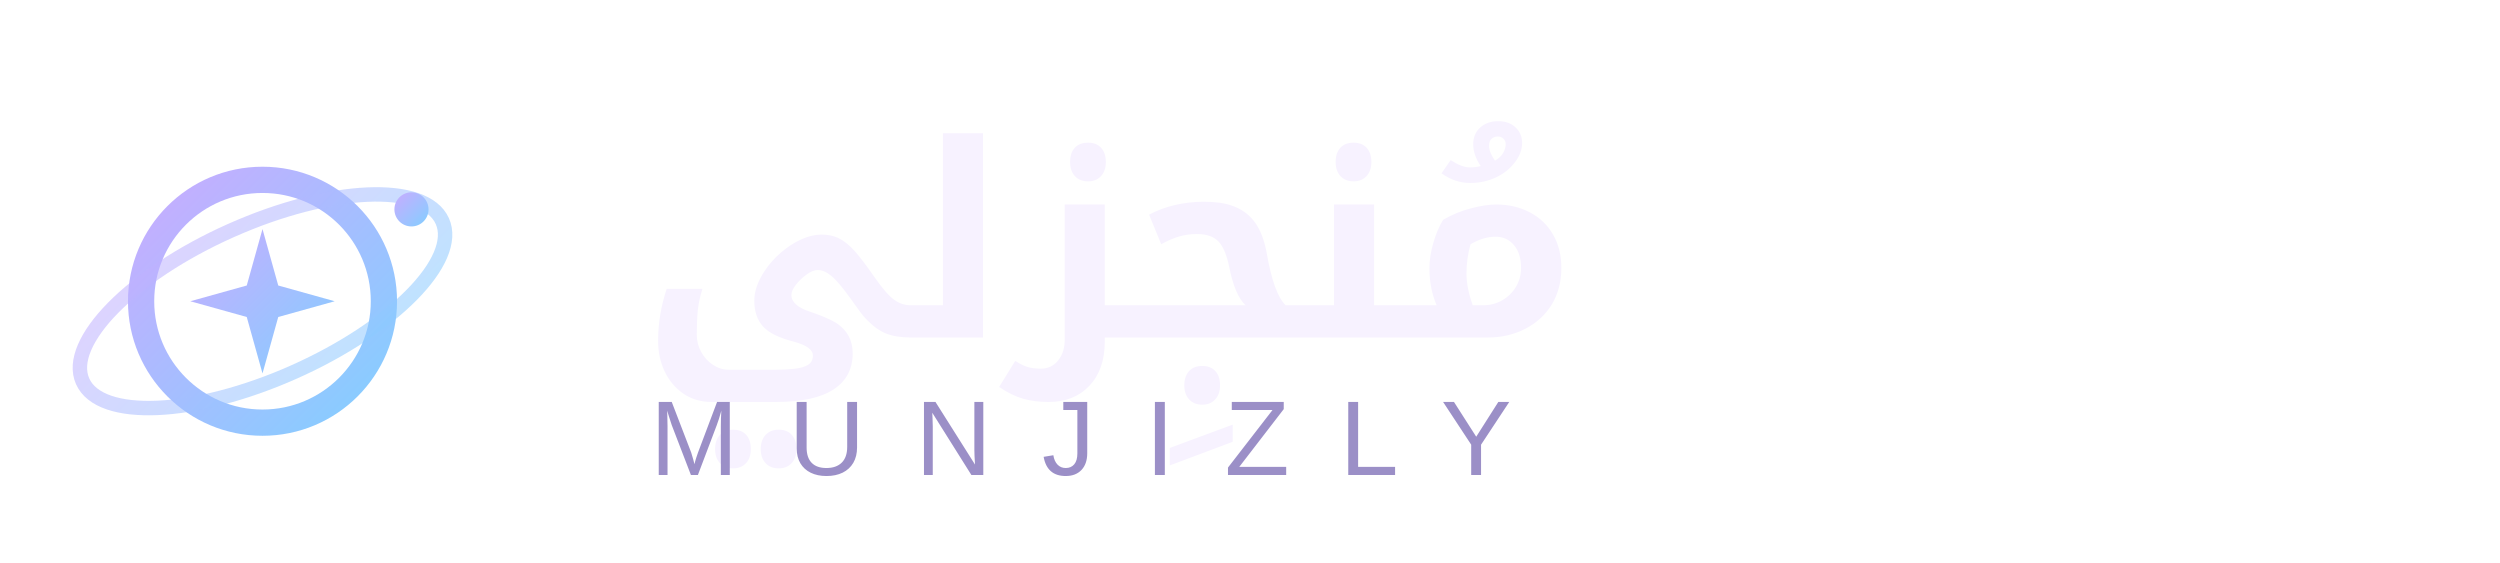
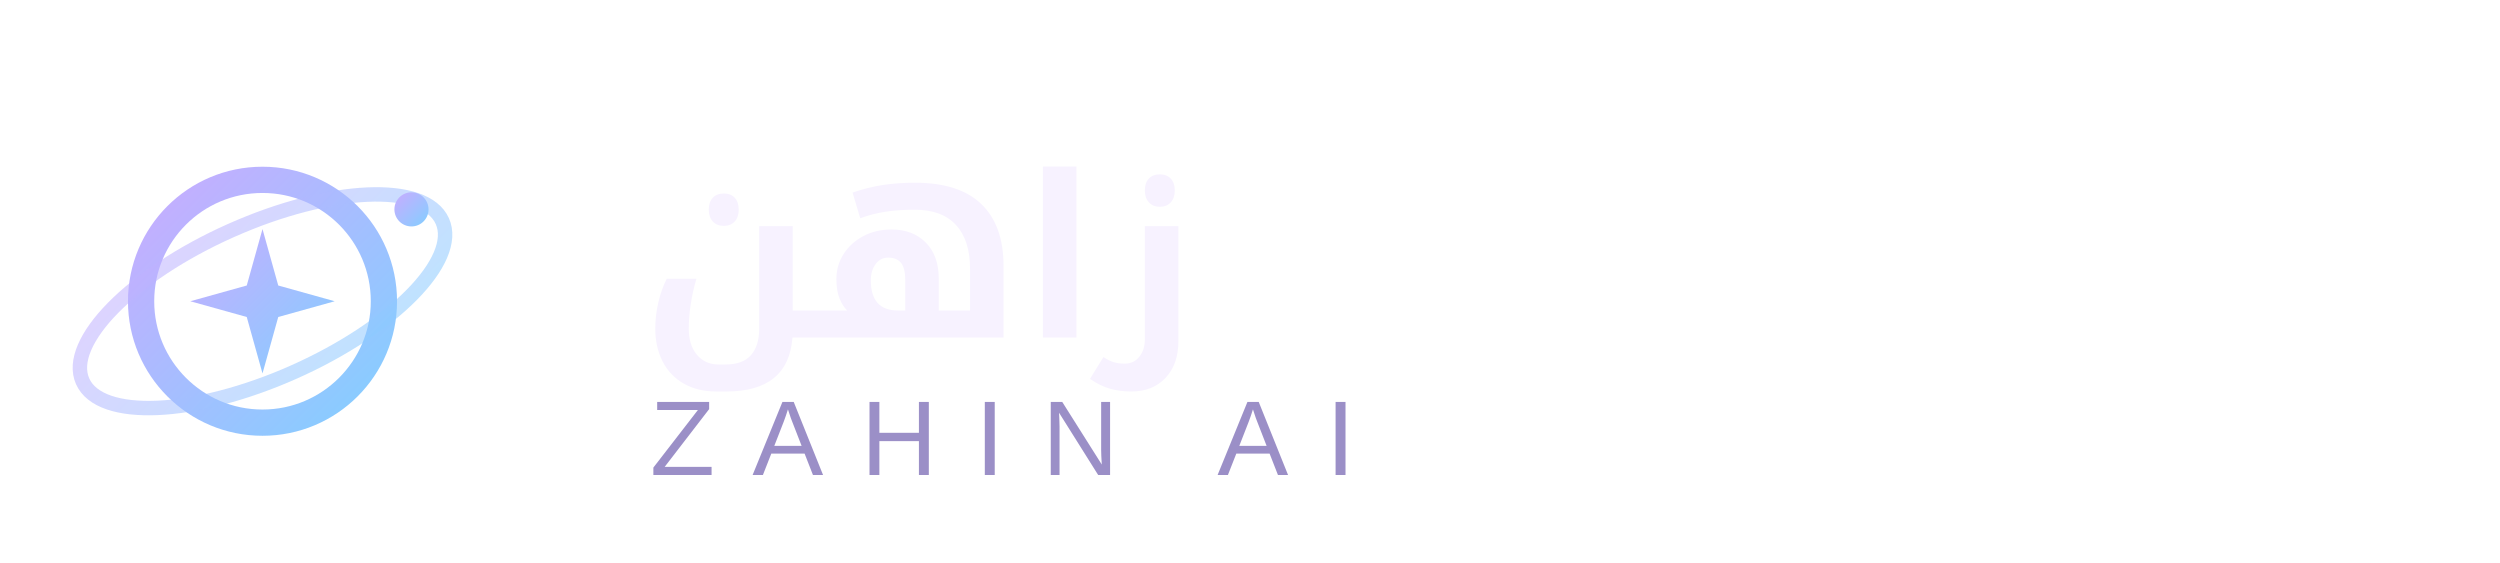
<svg xmlns="http://www.w3.org/2000/svg" viewBox="0 0 800 180" role="img" aria-label="Munjizly">
  <defs>
    <linearGradient id="g" x1="0" y1="0" x2="1" y2="1">
      <stop offset="0" stop-color="#c9acff" />
      <stop offset="1" stop-color="#83cfff" />
    </linearGradient>
  </defs>
  <g transform="translate(0 4) scale(.21)">
    <circle cx="400" cy="440" r="185" fill="none" stroke="url(#g)" stroke-width="40" />
    <ellipse cx="400" cy="440" rx="300" ry="118" fill="none" stroke="url(#g)" stroke-width="22" opacity="0.55" transform="rotate(-24 400 440)" />
    <polygon points="400,330 424,416 510,440 424,464 400,550 376,464 290,440 376,416" fill="url(#g)" />
    <circle cx="627" cy="300" r="26" fill="url(#g)" />
  </g>
-   <text x="205" y="108" font-family="Tajawal,'Noto Kufi Arabic',Tahoma,Arial,sans-serif" font-size="86" font-weight="700" fill="#f7f2ff">مُنجِزلي</text>
-   <text x="208" y="152" font-family="Tajawal,'Space Grotesk',Arial,sans-serif" font-size="34" font-weight="500" letter-spacing="16" fill="#9b8fc7">MUNJIZLY</text>
+   <text x="205" y="108" font-family="Tajawal,'Noto Kufi Arabic',Tahoma,Arial,sans-serif" font-size="72" font-weight="700" fill="#f7f2ff">زاهن</text>
+   <text x="208" y="152" font-family="Tajawal,'Space Grotesk',Arial,sans-serif" font-size="34" font-weight="500" letter-spacing="12" fill="#9b8fc7">ZAHIN AI</text>
</svg>
